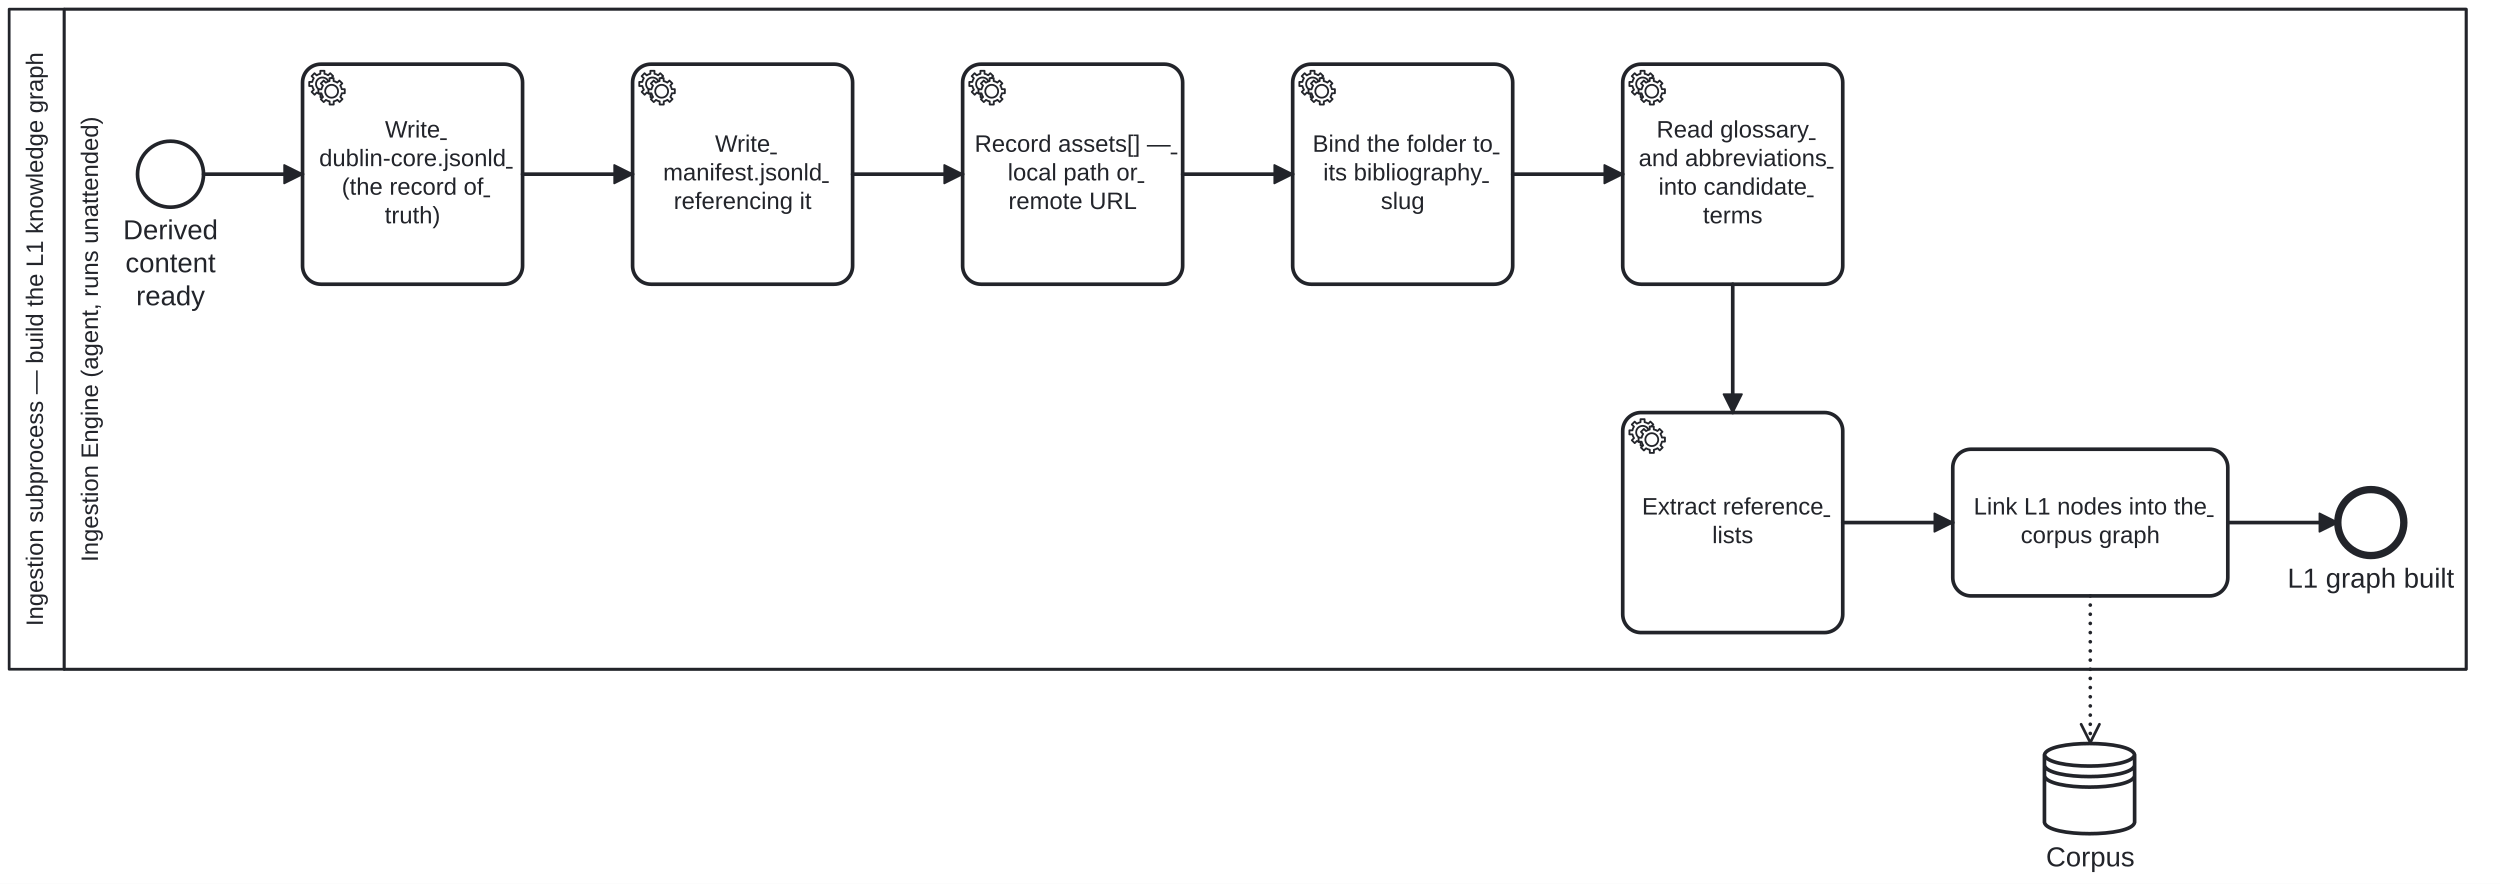
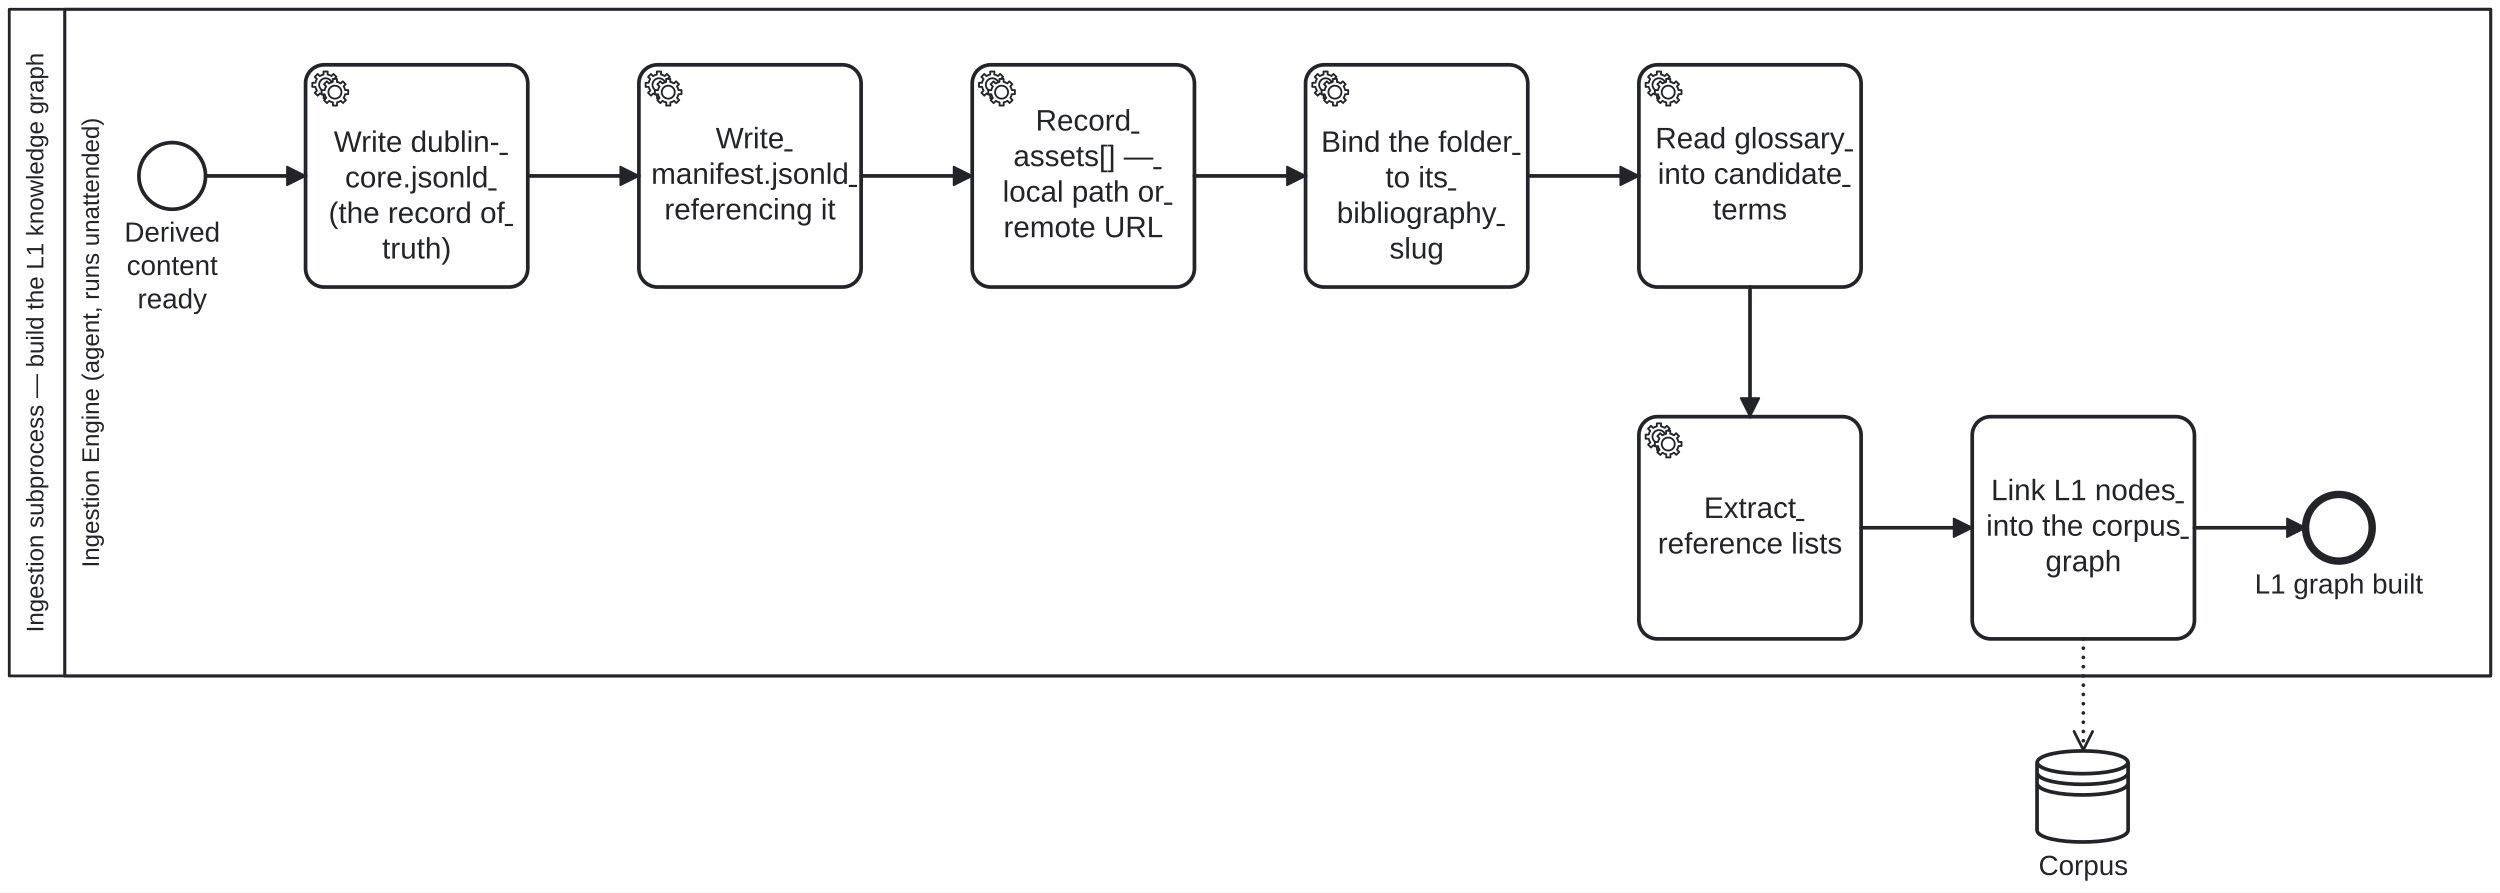
- <svg xmlns="http://www.w3.org/2000/svg" width="100%" style="max-width:100%;height:auto" viewBox="155 75 1363.453 482" version="1.1">
+ <svg xmlns="http://www.w3.org/2000/svg" width="100%" style="max-width:100%;height:auto" viewBox="155 75 1350 482" version="1.1">
  <style>.fa-task-link,.fa-subprocess-link{cursor:pointer}.fa-task-link text{text-decoration:underline}.fa-task-link:focus-visible,.fa-subprocess-link:focus-visible{outline:2px solid #2563eb;outline-offset:2px}.fa-subprocess-link:hover rect:not(.fa-link-hit),.fa-subprocess-link:focus-visible rect:not(.fa-link-hit){stroke-width:2.5px}</style>
-   <rect x="155" y="75" width="1363.453" height="482" fill="#ffffff" />
+   <rect x="155" y="75" width="1350" height="482" fill="#ffffff" />
  <g class="djs-group">
    <g class="djs-element djs-shape" data-element-id="Participant_BuildL1Kg" style="display: block;" transform="matrix(1 0 0 1 160 80)">
      <g class="djs-visual">
        <rect x="0" y="0" width="1340" height="360" rx="0" ry="0" style="stroke-linecap: round; stroke-linejoin: round; stroke: rgb(34, 36, 42); stroke-width: 1.5px; fill: white; fill-opacity: 0.95;" />
        <path style="fill: none; stroke-linecap: round; stroke-linejoin: round; stroke: rgb(34, 36, 42); stroke-width: 1.5px;" d="M30,0L30,360" />
        <text lineHeight="1.05" class="djs-label" transform="matrix(-1.83697e-16 -1 1 -1.83697e-16 0 360)" style="font-family: Arial, sans-serif; font-size: 13px; font-weight: normal; fill: rgb(34, 36, 42);">
          <tspan x="23.537" y="18.413">Ingestion subprocess — build the L1 knowledge graph</tspan>
        </text>
      </g>
      <rect class="djs-hit djs-hit-all" x="0" y="0" width="1340" height="360" style="fill: none; stroke-opacity: 0; stroke: white; stroke-width: 15px;" />
    </g>
    <g class="djs-children">
      <g class="djs-group">
        <g class="djs-element djs-shape" data-element-id="Lane_0" style="display: block;" transform="matrix(1 0 0 1 190 80)">
          <g class="djs-visual">
            <rect x="0" y="0" width="1310" height="360" rx="0" ry="0" style="stroke-linecap: round; stroke-linejoin: round; stroke: rgb(34, 36, 42); stroke-width: 1.5px; fill: white; fill-opacity: 0.25;" />
            <text lineHeight="1.05" class="djs-label" transform="matrix(-1.83697e-16 -1 1 -1.83697e-16 0 360)" style="font-family: Arial, sans-serif; font-size: 13px; font-weight: normal; fill: rgb(34, 36, 42);">
              <tspan x="58.579" y="18.413">Ingestion Engine (agent, runs unattended)</tspan>
            </text>
          </g>
          <rect class="djs-hit djs-hit-all" x="0" y="0" width="1310" height="360" style="fill: none; stroke-opacity: 0; stroke: white; stroke-width: 15px;" />
        </g>
      </g>
      <g class="djs-group">
        <g class="djs-element djs-shape" data-element-id="StartEvent_Derived2" style="display: block;" transform="matrix(1 0 0 1 230 152)">
          <g class="djs-visual">
            <circle cx="18" cy="18" r="18" style="stroke-linecap: round; stroke-linejoin: round; stroke: rgb(34, 36, 42); stroke-width: 2px; fill: white; fill-opacity: 0.95;" />
          </g>
          <rect class="djs-hit djs-hit-all" x="0" y="0" width="36" height="36" style="fill: none; stroke-opacity: 0; stroke: white; stroke-width: 15px;" />
        </g>
      </g>
      <g class="djs-group">
        <g class="djs-element djs-shape" data-element-id="StartEvent_Derived2_label" style="display: block;" transform="matrix(1 0 0 1 202.1562 192)">
          <g class="djs-visual">
            <text lineHeight="1.2" class="djs-label" style="font-family: Arial, sans-serif; font-size: 15px; font-weight: normal; fill: rgb(34, 36, 42);">
              <tspan x="20" y="13.5">Derived</tspan>
              <tspan x="21.242" y="31.5">content</tspan>
              <tspan x="27.083" y="49.5">ready</tspan>
            </text>
          </g>
          <rect class="djs-hit djs-hit-all" x="0" y="0" width="91.688" height="54" style="fill: none; stroke-opacity: 0; stroke: white; stroke-width: 15px;" />
        </g>
      </g>
      <g class="djs-group">
        <g class="djs-element djs-shape" data-element-id="Task_Dublin" style="display: block;" transform="matrix(1 0 0 1 320 110)">
          <g class="djs-visual">
            <rect x="0" y="0" width="120" height="120" rx="10" ry="10" style="stroke-linecap: round; stroke-linejoin: round; stroke: rgb(34, 36, 42); stroke-width: 2px; fill: white; fill-opacity: 0.95;" />
            <a class="fa-task-link" href="../../../en/cat-harness/processes/ingest-build-l1-kg.html#step-Task_Dublin" target="_top" aria-label="Open step: Write dublin-core.jsonld (the record of truth)">
-               <text lineHeight="1.2" class="djs-label" transform="translate(0 28.3)" style="font-family: Arial, sans-serif; font-size: 13px; font-weight: normal; fill: rgb(34, 36, 42);">
-                 <tspan x="44.953" y="11.7">Write</tspan>
-                 <tspan x="9.054" y="27.3">dublin-core.jsonld</tspan>
-                 <tspan x="21.343" y="42.9">(the record of</tspan>
-                 <tspan x="44.829" y="58.5">truth)</tspan>
+               <text lineHeight="1.2" class="djs-label" transform="translate(0 32.6)" style="font-family: Arial, sans-serif; font-size: 16px; font-weight: normal; fill: rgb(34, 36, 42);">
+                 <tspan x="15.242" y="14.4">Write dublin-</tspan>
+                 <tspan x="21.312" y="33.6">core.jsonld</tspan>
+                 <tspan x="12.422" y="52.8">(the record of</tspan>
+                 <tspan x="41.328" y="72">truth)</tspan>
              </text>
            </a>
            <circle cx="5" cy="5" r="5" transform="translate(6, 6)" style="stroke-linecap: round; stroke-linejoin: round; stroke: none; stroke-width: 2px; fill: white;" />
            <path d="m 12,18 v -1.713 c 0.352,-0.07 0.704,-0.178 1.048,-0.321 0.344,-0.145 0.666,-0.321 0.966,-0.521 l 1.194,1.18 1.567,-1.577 -1.195,-1.18 c 0.403,-0.614 0.683,-1.299 0.825,-2.018 l 1.622,-0.01 v -2.22 l -1.637,0.01 c -0.073,-0.352 -0.178,-0.7 -0.324,-1.044 -0.145,-0.344 -0.321,-0.664 -0.523,-0.962 l 1.131,-1.136 -1.583,-1.563 -1.13,1.136 c -0.614,-0.401 -1.303,-0.681 -2.023,-0.822 l 0.009,-1.619 h -2.241 l 0.004,1.631 c -0.354,0.074 -0.705,0.18 -1.05,0.324 -0.344,0.144 -0.665,0.321 -0.964,0.52 l -1.17,-1.158 -1.567,1.579 1.168,1.157 c -0.403,0.613 -0.683,1.298 -0.825,2.017 l -1.659,0.003 v 2.222 l 1.672,-0.006 c 0.073,0.351 0.18,0.702 0.324,1.045 0.145,0.344 0.321,0.664 0.523,0.961 l -1.199,1.197 1.584,1.56 1.196,-1.193 c 0.614,0.403 1.303,0.682 2.023,0.823 l 7.19e-4,1.699 h 2.227 z m 0.221,-3.996 c -1.789,0.75 -3.858,-0.093 -4.61,-1.874 -0.752,-1.783 0.091,-3.846 1.88,-4.596 1.788,-0.749 3.857,0.093 4.609,1.874 0.752,1.782 -0.091,3.846 -1.88,4.596 z" style="fill: white; stroke-linecap: round; stroke-linejoin: round; stroke: rgb(34, 36, 42); stroke-width: 1px;" />
            <circle cx="5" cy="5" r="5" transform="translate(11, 10)" style="stroke-linecap: round; stroke-linejoin: round; stroke: none; stroke-width: 2px; fill: white;" />
            <path d="m 17,22 v -1.713 c 0.352,-0.07 0.704,-0.178 1.048,-0.321 0.344,-0.145 0.666,-0.321 0.966,-0.521 l 1.194,1.18 1.567,-1.577 -1.195,-1.18 c 0.403,-0.614 0.683,-1.299 0.825,-2.018 l 1.622,-0.01 v -2.22 l -1.637,0.01 c -0.073,-0.352 -0.178,-0.7 -0.324,-1.044 -0.145,-0.344 -0.321,-0.664 -0.523,-0.962 l 1.131,-1.136 -1.583,-1.563 -1.13,1.136 c -0.614,-0.401 -1.303,-0.681 -2.023,-0.822 l 0.009,-1.619 h -2.241 l 0.004,1.631 c -0.354,0.074 -0.705,0.18 -1.05,0.324 -0.344,0.144 -0.665,0.321 -0.964,0.52 l -1.17,-1.158 -1.567,1.579 1.168,1.157 c -0.403,0.613 -0.683,1.298 -0.825,2.017 l -1.659,0.003 v 2.222 l 1.672,-0.006 c 0.073,0.351 0.18,0.702 0.324,1.045 0.145,0.344 0.321,0.664 0.523,0.961 l -1.199,1.197 1.584,1.56 1.196,-1.193 c 0.614,0.403 1.303,0.682 2.023,0.823 l 7.19e-4,1.699 h 2.227 z m 0.221,-3.996 c -1.789,0.75 -3.858,-0.093 -4.61,-1.874 -0.752,-1.783 0.091,-3.846 1.88,-4.596 1.788,-0.749 3.857,0.093 4.609,1.874 0.752,1.782 -0.091,3.846 -1.88,4.596 z" style="fill: white; stroke-linecap: round; stroke-linejoin: round; stroke: rgb(34, 36, 42); stroke-width: 1px;" />
          </g>
          <rect class="djs-hit djs-hit-all" x="0" y="0" width="120" height="120" style="fill: none; stroke-opacity: 0; stroke: white; stroke-width: 15px;" />
        </g>
      </g>
      <g class="djs-group">
        <g class="djs-element djs-shape" data-element-id="Task_Manifest" style="display: block;" transform="matrix(1 0 0 1 500 110)">
          <g class="djs-visual">
            <rect x="0" y="0" width="120" height="120" rx="10" ry="10" style="stroke-linecap: round; stroke-linejoin: round; stroke: rgb(34, 36, 42); stroke-width: 2px; fill: white; fill-opacity: 0.95;" />
            <a class="fa-task-link" href="../../../en/cat-harness/processes/ingest-build-l1-kg.html#step-Task_Manifest" target="_top" aria-label="Open step: Write manifest.jsonld referencing it">
-               <text lineHeight="1.2" class="djs-label" transform="translate(0 36.1)" style="font-family: Arial, sans-serif; font-size: 13px; font-weight: normal; fill: rgb(34, 36, 42);">
-                 <tspan x="44.953" y="11.7">Write</tspan>
-                 <tspan x="16.646" y="27.3">manifest.jsonld</tspan>
-                 <tspan x="22.425" y="42.9">referencing it</tspan>
+               <text lineHeight="1.2" class="djs-label" transform="translate(0 30.7)" style="font-family: Arial, sans-serif; font-size: 16px; font-weight: normal; fill: rgb(34, 36, 42);">
+                 <tspan x="41.48" y="14.4">Write</tspan>
+                 <tspan x="6.641" y="33.6">manifest.jsonld</tspan>
+                 <tspan x="13.754" y="52.8">referencing it</tspan>
              </text>
            </a>
            <circle cx="5" cy="5" r="5" transform="translate(6, 6)" style="stroke-linecap: round; stroke-linejoin: round; stroke: none; stroke-width: 2px; fill: white;" />
            <path d="m 12,18 v -1.713 c 0.352,-0.07 0.704,-0.178 1.048,-0.321 0.344,-0.145 0.666,-0.321 0.966,-0.521 l 1.194,1.18 1.567,-1.577 -1.195,-1.18 c 0.403,-0.614 0.683,-1.299 0.825,-2.018 l 1.622,-0.01 v -2.22 l -1.637,0.01 c -0.073,-0.352 -0.178,-0.7 -0.324,-1.044 -0.145,-0.344 -0.321,-0.664 -0.523,-0.962 l 1.131,-1.136 -1.583,-1.563 -1.13,1.136 c -0.614,-0.401 -1.303,-0.681 -2.023,-0.822 l 0.009,-1.619 h -2.241 l 0.004,1.631 c -0.354,0.074 -0.705,0.18 -1.05,0.324 -0.344,0.144 -0.665,0.321 -0.964,0.52 l -1.17,-1.158 -1.567,1.579 1.168,1.157 c -0.403,0.613 -0.683,1.298 -0.825,2.017 l -1.659,0.003 v 2.222 l 1.672,-0.006 c 0.073,0.351 0.18,0.702 0.324,1.045 0.145,0.344 0.321,0.664 0.523,0.961 l -1.199,1.197 1.584,1.56 1.196,-1.193 c 0.614,0.403 1.303,0.682 2.023,0.823 l 7.19e-4,1.699 h 2.227 z m 0.221,-3.996 c -1.789,0.75 -3.858,-0.093 -4.61,-1.874 -0.752,-1.783 0.091,-3.846 1.88,-4.596 1.788,-0.749 3.857,0.093 4.609,1.874 0.752,1.782 -0.091,3.846 -1.88,4.596 z" style="fill: white; stroke-linecap: round; stroke-linejoin: round; stroke: rgb(34, 36, 42); stroke-width: 1px;" />
            <circle cx="5" cy="5" r="5" transform="translate(11, 10)" style="stroke-linecap: round; stroke-linejoin: round; stroke: none; stroke-width: 2px; fill: white;" />
            <path d="m 17,22 v -1.713 c 0.352,-0.07 0.704,-0.178 1.048,-0.321 0.344,-0.145 0.666,-0.321 0.966,-0.521 l 1.194,1.18 1.567,-1.577 -1.195,-1.18 c 0.403,-0.614 0.683,-1.299 0.825,-2.018 l 1.622,-0.01 v -2.22 l -1.637,0.01 c -0.073,-0.352 -0.178,-0.7 -0.324,-1.044 -0.145,-0.344 -0.321,-0.664 -0.523,-0.962 l 1.131,-1.136 -1.583,-1.563 -1.13,1.136 c -0.614,-0.401 -1.303,-0.681 -2.023,-0.822 l 0.009,-1.619 h -2.241 l 0.004,1.631 c -0.354,0.074 -0.705,0.18 -1.05,0.324 -0.344,0.144 -0.665,0.321 -0.964,0.52 l -1.17,-1.158 -1.567,1.579 1.168,1.157 c -0.403,0.613 -0.683,1.298 -0.825,2.017 l -1.659,0.003 v 2.222 l 1.672,-0.006 c 0.073,0.351 0.18,0.702 0.324,1.045 0.145,0.344 0.321,0.664 0.523,0.961 l -1.199,1.197 1.584,1.56 1.196,-1.193 c 0.614,0.403 1.303,0.682 2.023,0.823 l 7.19e-4,1.699 h 2.227 z m 0.221,-3.996 c -1.789,0.75 -3.858,-0.093 -4.61,-1.874 -0.752,-1.783 0.091,-3.846 1.88,-4.596 1.788,-0.749 3.857,0.093 4.609,1.874 0.752,1.782 -0.091,3.846 -1.88,4.596 z" style="fill: white; stroke-linecap: round; stroke-linejoin: round; stroke: rgb(34, 36, 42); stroke-width: 1px;" />
          </g>
          <rect class="djs-hit djs-hit-all" x="0" y="0" width="120" height="120" style="fill: none; stroke-opacity: 0; stroke: white; stroke-width: 15px;" />
        </g>
      </g>
      <g class="djs-group">
        <g class="djs-element djs-shape" data-element-id="Task_Assets" style="display: block;" transform="matrix(1 0 0 1 680 110)">
          <g class="djs-visual">
            <rect x="0" y="0" width="120" height="120" rx="10" ry="10" style="stroke-linecap: round; stroke-linejoin: round; stroke: rgb(34, 36, 42); stroke-width: 2px; fill: white; fill-opacity: 0.95;" />
            <a class="fa-task-link" href="../../../en/cat-harness/processes/ingest-build-l1-kg.html#step-Task_Assets" target="_top" aria-label="Open step: Record assets[] — local path or remote URL">
-               <text lineHeight="1.2" class="djs-label" transform="translate(0 36.1)" style="font-family: Arial, sans-serif; font-size: 13px; font-weight: normal; fill: rgb(34, 36, 42);">
-                 <tspan x="6.537" y="11.7">Record assets[] —</tspan>
-                 <tspan x="24.59" y="27.3">local path or</tspan>
-                 <tspan x="24.961" y="42.9">remote URL</tspan>
+               <text lineHeight="1.2" class="djs-label" transform="translate(0 21.1)" style="font-family: Arial, sans-serif; font-size: 16px; font-weight: normal; fill: rgb(34, 36, 42);">
+                 <tspan x="34.211" y="14.4">Record</tspan>
+                 <tspan x="22.211" y="33.6">assets[] —</tspan>
+                 <tspan x="16.418" y="52.8">local path or</tspan>
+                 <tspan x="16.875" y="72">remote URL</tspan>
              </text>
            </a>
            <circle cx="5" cy="5" r="5" transform="translate(6, 6)" style="stroke-linecap: round; stroke-linejoin: round; stroke: none; stroke-width: 2px; fill: white;" />
            <path d="m 12,18 v -1.713 c 0.352,-0.07 0.704,-0.178 1.048,-0.321 0.344,-0.145 0.666,-0.321 0.966,-0.521 l 1.194,1.18 1.567,-1.577 -1.195,-1.18 c 0.403,-0.614 0.683,-1.299 0.825,-2.018 l 1.622,-0.01 v -2.22 l -1.637,0.01 c -0.073,-0.352 -0.178,-0.7 -0.324,-1.044 -0.145,-0.344 -0.321,-0.664 -0.523,-0.962 l 1.131,-1.136 -1.583,-1.563 -1.13,1.136 c -0.614,-0.401 -1.303,-0.681 -2.023,-0.822 l 0.009,-1.619 h -2.241 l 0.004,1.631 c -0.354,0.074 -0.705,0.18 -1.05,0.324 -0.344,0.144 -0.665,0.321 -0.964,0.52 l -1.17,-1.158 -1.567,1.579 1.168,1.157 c -0.403,0.613 -0.683,1.298 -0.825,2.017 l -1.659,0.003 v 2.222 l 1.672,-0.006 c 0.073,0.351 0.18,0.702 0.324,1.045 0.145,0.344 0.321,0.664 0.523,0.961 l -1.199,1.197 1.584,1.56 1.196,-1.193 c 0.614,0.403 1.303,0.682 2.023,0.823 l 7.19e-4,1.699 h 2.227 z m 0.221,-3.996 c -1.789,0.75 -3.858,-0.093 -4.61,-1.874 -0.752,-1.783 0.091,-3.846 1.88,-4.596 1.788,-0.749 3.857,0.093 4.609,1.874 0.752,1.782 -0.091,3.846 -1.88,4.596 z" style="fill: white; stroke-linecap: round; stroke-linejoin: round; stroke: rgb(34, 36, 42); stroke-width: 1px;" />
            <circle cx="5" cy="5" r="5" transform="translate(11, 10)" style="stroke-linecap: round; stroke-linejoin: round; stroke: none; stroke-width: 2px; fill: white;" />
            <path d="m 17,22 v -1.713 c 0.352,-0.07 0.704,-0.178 1.048,-0.321 0.344,-0.145 0.666,-0.321 0.966,-0.521 l 1.194,1.18 1.567,-1.577 -1.195,-1.18 c 0.403,-0.614 0.683,-1.299 0.825,-2.018 l 1.622,-0.01 v -2.22 l -1.637,0.01 c -0.073,-0.352 -0.178,-0.7 -0.324,-1.044 -0.145,-0.344 -0.321,-0.664 -0.523,-0.962 l 1.131,-1.136 -1.583,-1.563 -1.13,1.136 c -0.614,-0.401 -1.303,-0.681 -2.023,-0.822 l 0.009,-1.619 h -2.241 l 0.004,1.631 c -0.354,0.074 -0.705,0.18 -1.05,0.324 -0.344,0.144 -0.665,0.321 -0.964,0.52 l -1.17,-1.158 -1.567,1.579 1.168,1.157 c -0.403,0.613 -0.683,1.298 -0.825,2.017 l -1.659,0.003 v 2.222 l 1.672,-0.006 c 0.073,0.351 0.18,0.702 0.324,1.045 0.145,0.344 0.321,0.664 0.523,0.961 l -1.199,1.197 1.584,1.56 1.196,-1.193 c 0.614,0.403 1.303,0.682 2.023,0.823 l 7.19e-4,1.699 h 2.227 z m 0.221,-3.996 c -1.789,0.75 -3.858,-0.093 -4.61,-1.874 -0.752,-1.783 0.091,-3.846 1.88,-4.596 1.788,-0.749 3.857,0.093 4.609,1.874 0.752,1.782 -0.091,3.846 -1.88,4.596 z" style="fill: white; stroke-linecap: round; stroke-linejoin: round; stroke: rgb(34, 36, 42); stroke-width: 1px;" />
          </g>
          <rect class="djs-hit djs-hit-all" x="0" y="0" width="120" height="120" style="fill: none; stroke-opacity: 0; stroke: white; stroke-width: 15px;" />
        </g>
      </g>
      <g class="djs-group">
        <g class="djs-element djs-shape" data-element-id="Task_Bind" style="display: block;" transform="matrix(1 0 0 1 860 110)">
          <g class="djs-visual">
            <rect x="0" y="0" width="120" height="120" rx="10" ry="10" style="stroke-linecap: round; stroke-linejoin: round; stroke: rgb(34, 36, 42); stroke-width: 2px; fill: white; fill-opacity: 0.95;" />
            <a class="fa-task-link" href="../../../en/cat-harness/processes/ingest-build-l1-kg.html#step-Task_Bind" target="_top" aria-label="Open step: Bind the folder to its bibliography slug">
-               <text lineHeight="1.2" class="djs-label" transform="translate(0 36.1)" style="font-family: Arial, sans-serif; font-size: 13px; font-weight: normal; fill: rgb(34, 36, 42);">
-                 <tspan x="10.856" y="11.7">Bind the folder to</tspan>
-                 <tspan x="16.642" y="27.3">its bibliography</tspan>
-                 <tspan x="48.076" y="42.9">slug</tspan>
+               <text lineHeight="1.2" class="djs-label" transform="translate(0 32.6)" style="font-family: Arial, sans-serif; font-size: 16px; font-weight: normal; fill: rgb(34, 36, 42);">
+                 <tspan x="8.41" y="14.4">Bind the folder</tspan>
+                 <tspan x="43.105" y="33.6">to its</tspan>
+                 <tspan x="16.859" y="52.8">bibliography</tspan>
+                 <tspan x="45.324" y="72">slug</tspan>
              </text>
            </a>
            <circle cx="5" cy="5" r="5" transform="translate(6, 6)" style="stroke-linecap: round; stroke-linejoin: round; stroke: none; stroke-width: 2px; fill: white;" />
            <path d="m 12,18 v -1.713 c 0.352,-0.07 0.704,-0.178 1.048,-0.321 0.344,-0.145 0.666,-0.321 0.966,-0.521 l 1.194,1.18 1.567,-1.577 -1.195,-1.18 c 0.403,-0.614 0.683,-1.299 0.825,-2.018 l 1.622,-0.01 v -2.22 l -1.637,0.01 c -0.073,-0.352 -0.178,-0.7 -0.324,-1.044 -0.145,-0.344 -0.321,-0.664 -0.523,-0.962 l 1.131,-1.136 -1.583,-1.563 -1.13,1.136 c -0.614,-0.401 -1.303,-0.681 -2.023,-0.822 l 0.009,-1.619 h -2.241 l 0.004,1.631 c -0.354,0.074 -0.705,0.18 -1.05,0.324 -0.344,0.144 -0.665,0.321 -0.964,0.52 l -1.17,-1.158 -1.567,1.579 1.168,1.157 c -0.403,0.613 -0.683,1.298 -0.825,2.017 l -1.659,0.003 v 2.222 l 1.672,-0.006 c 0.073,0.351 0.18,0.702 0.324,1.045 0.145,0.344 0.321,0.664 0.523,0.961 l -1.199,1.197 1.584,1.56 1.196,-1.193 c 0.614,0.403 1.303,0.682 2.023,0.823 l 7.19e-4,1.699 h 2.227 z m 0.221,-3.996 c -1.789,0.75 -3.858,-0.093 -4.61,-1.874 -0.752,-1.783 0.091,-3.846 1.88,-4.596 1.788,-0.749 3.857,0.093 4.609,1.874 0.752,1.782 -0.091,3.846 -1.88,4.596 z" style="fill: white; stroke-linecap: round; stroke-linejoin: round; stroke: rgb(34, 36, 42); stroke-width: 1px;" />
            <circle cx="5" cy="5" r="5" transform="translate(11, 10)" style="stroke-linecap: round; stroke-linejoin: round; stroke: none; stroke-width: 2px; fill: white;" />
            <path d="m 17,22 v -1.713 c 0.352,-0.07 0.704,-0.178 1.048,-0.321 0.344,-0.145 0.666,-0.321 0.966,-0.521 l 1.194,1.18 1.567,-1.577 -1.195,-1.18 c 0.403,-0.614 0.683,-1.299 0.825,-2.018 l 1.622,-0.01 v -2.22 l -1.637,0.01 c -0.073,-0.352 -0.178,-0.7 -0.324,-1.044 -0.145,-0.344 -0.321,-0.664 -0.523,-0.962 l 1.131,-1.136 -1.583,-1.563 -1.13,1.136 c -0.614,-0.401 -1.303,-0.681 -2.023,-0.822 l 0.009,-1.619 h -2.241 l 0.004,1.631 c -0.354,0.074 -0.705,0.18 -1.05,0.324 -0.344,0.144 -0.665,0.321 -0.964,0.52 l -1.17,-1.158 -1.567,1.579 1.168,1.157 c -0.403,0.613 -0.683,1.298 -0.825,2.017 l -1.659,0.003 v 2.222 l 1.672,-0.006 c 0.073,0.351 0.18,0.702 0.324,1.045 0.145,0.344 0.321,0.664 0.523,0.961 l -1.199,1.197 1.584,1.56 1.196,-1.193 c 0.614,0.403 1.303,0.682 2.023,0.823 l 7.19e-4,1.699 h 2.227 z m 0.221,-3.996 c -1.789,0.75 -3.858,-0.093 -4.61,-1.874 -0.752,-1.783 0.091,-3.846 1.88,-4.596 1.788,-0.749 3.857,0.093 4.609,1.874 0.752,1.782 -0.091,3.846 -1.88,4.596 z" style="fill: white; stroke-linecap: round; stroke-linejoin: round; stroke: rgb(34, 36, 42); stroke-width: 1px;" />
          </g>
          <rect class="djs-hit djs-hit-all" x="0" y="0" width="120" height="120" style="fill: none; stroke-opacity: 0; stroke: white; stroke-width: 15px;" />
        </g>
      </g>
      <g class="djs-group">
        <g class="djs-element djs-shape" data-element-id="Task_Glossary" style="display: block;" transform="matrix(1 0 0 1 1040 110)">
          <g class="djs-visual">
            <rect x="0" y="0" width="120" height="120" rx="10" ry="10" style="stroke-linecap: round; stroke-linejoin: round; stroke: rgb(34, 36, 42); stroke-width: 2px; fill: white; fill-opacity: 0.95;" />
-             <a class="fa-task-link" href="../../../en/cat-harness/processes/ingest-build-l1-kg.html#step-Task_Glossary" target="_top" aria-label="Open step: Read glossary and abbreviations into candidate terms">
-               <text lineHeight="1.2" class="djs-label" transform="translate(0 28.3)" style="font-family: Arial, sans-serif; font-size: 13px; font-weight: normal; fill: rgb(34, 36, 42);">
-                 <tspan x="18.451" y="11.7">Read glossary</tspan>
-                 <tspan x="8.686" y="27.3">and abbreviations</tspan>
-                 <tspan x="19.524" y="42.9">into candidate</tspan>
-                 <tspan x="43.75" y="58.5">terms</tspan>
+             <a class="fa-task-link" href="../../../en/cat-harness/processes/ingest-build-l1-kg.html#step-Task_Glossary" target="_top" aria-label="Open step: Read glossary into candidate terms">
+               <text lineHeight="1.2" class="djs-label" transform="translate(0 30.7)" style="font-family: Arial, sans-serif; font-size: 16px; font-weight: normal; fill: rgb(34, 36, 42);">
+                 <tspan x="8.863" y="14.4">Read glossary</tspan>
+                 <tspan x="10.184" y="33.6">into candidate</tspan>
+                 <tspan x="40" y="52.8">terms</tspan>
              </text>
            </a>
            <circle cx="5" cy="5" r="5" transform="translate(6, 6)" style="stroke-linecap: round; stroke-linejoin: round; stroke: none; stroke-width: 2px; fill: white;" />
            <path d="m 12,18 v -1.713 c 0.352,-0.07 0.704,-0.178 1.048,-0.321 0.344,-0.145 0.666,-0.321 0.966,-0.521 l 1.194,1.18 1.567,-1.577 -1.195,-1.18 c 0.403,-0.614 0.683,-1.299 0.825,-2.018 l 1.622,-0.01 v -2.22 l -1.637,0.01 c -0.073,-0.352 -0.178,-0.7 -0.324,-1.044 -0.145,-0.344 -0.321,-0.664 -0.523,-0.962 l 1.131,-1.136 -1.583,-1.563 -1.13,1.136 c -0.614,-0.401 -1.303,-0.681 -2.023,-0.822 l 0.009,-1.619 h -2.241 l 0.004,1.631 c -0.354,0.074 -0.705,0.18 -1.05,0.324 -0.344,0.144 -0.665,0.321 -0.964,0.52 l -1.17,-1.158 -1.567,1.579 1.168,1.157 c -0.403,0.613 -0.683,1.298 -0.825,2.017 l -1.659,0.003 v 2.222 l 1.672,-0.006 c 0.073,0.351 0.18,0.702 0.324,1.045 0.145,0.344 0.321,0.664 0.523,0.961 l -1.199,1.197 1.584,1.56 1.196,-1.193 c 0.614,0.403 1.303,0.682 2.023,0.823 l 7.19e-4,1.699 h 2.227 z m 0.221,-3.996 c -1.789,0.75 -3.858,-0.093 -4.61,-1.874 -0.752,-1.783 0.091,-3.846 1.88,-4.596 1.788,-0.749 3.857,0.093 4.609,1.874 0.752,1.782 -0.091,3.846 -1.88,4.596 z" style="fill: white; stroke-linecap: round; stroke-linejoin: round; stroke: rgb(34, 36, 42); stroke-width: 1px;" />
            <circle cx="5" cy="5" r="5" transform="translate(11, 10)" style="stroke-linecap: round; stroke-linejoin: round; stroke: none; stroke-width: 2px; fill: white;" />
            <path d="m 17,22 v -1.713 c 0.352,-0.07 0.704,-0.178 1.048,-0.321 0.344,-0.145 0.666,-0.321 0.966,-0.521 l 1.194,1.18 1.567,-1.577 -1.195,-1.18 c 0.403,-0.614 0.683,-1.299 0.825,-2.018 l 1.622,-0.01 v -2.22 l -1.637,0.01 c -0.073,-0.352 -0.178,-0.7 -0.324,-1.044 -0.145,-0.344 -0.321,-0.664 -0.523,-0.962 l 1.131,-1.136 -1.583,-1.563 -1.13,1.136 c -0.614,-0.401 -1.303,-0.681 -2.023,-0.822 l 0.009,-1.619 h -2.241 l 0.004,1.631 c -0.354,0.074 -0.705,0.18 -1.05,0.324 -0.344,0.144 -0.665,0.321 -0.964,0.52 l -1.17,-1.158 -1.567,1.579 1.168,1.157 c -0.403,0.613 -0.683,1.298 -0.825,2.017 l -1.659,0.003 v 2.222 l 1.672,-0.006 c 0.073,0.351 0.18,0.702 0.324,1.045 0.145,0.344 0.321,0.664 0.523,0.961 l -1.199,1.197 1.584,1.56 1.196,-1.193 c 0.614,0.403 1.303,0.682 2.023,0.823 l 7.19e-4,1.699 h 2.227 z m 0.221,-3.996 c -1.789,0.75 -3.858,-0.093 -4.61,-1.874 -0.752,-1.783 0.091,-3.846 1.88,-4.596 1.788,-0.749 3.857,0.093 4.609,1.874 0.752,1.782 -0.091,3.846 -1.88,4.596 z" style="fill: white; stroke-linecap: round; stroke-linejoin: round; stroke: rgb(34, 36, 42); stroke-width: 1px;" />
          </g>
          <rect class="djs-hit djs-hit-all" x="0" y="0" width="120" height="120" style="fill: none; stroke-opacity: 0; stroke: white; stroke-width: 15px;" />
        </g>
      </g>
      <g class="djs-group">
        <g class="djs-element djs-shape" data-element-id="Task_References" style="display: block;" transform="matrix(1 0 0 1 1040 300)">
          <g class="djs-visual">
            <rect x="0" y="0" width="120" height="120" rx="10" ry="10" style="stroke-linecap: round; stroke-linejoin: round; stroke: rgb(34, 36, 42); stroke-width: 2px; fill: white; fill-opacity: 0.95;" />
            <a class="fa-task-link" href="../../../en/cat-harness/processes/ingest-build-l1-kg.html#step-Task_References" target="_top" aria-label="Open step: Extract reference lists">
-               <text lineHeight="1.2" class="djs-label" transform="translate(0 43.9)" style="font-family: Arial, sans-serif; font-size: 13px; font-weight: normal; fill: rgb(34, 36, 42);">
-                 <tspan x="10.507" y="11.7">Extract reference</tspan>
-                 <tspan x="48.806" y="27.3">lists</tspan>
-               </text>
-             </a>
-             <circle cx="5" cy="5" r="5" transform="translate(6, 6)" style="stroke-linecap: round; stroke-linejoin: round; stroke: none; stroke-width: 2px; fill: white;" />
-             <path d="m 12,18 v -1.713 c 0.352,-0.07 0.704,-0.178 1.048,-0.321 0.344,-0.145 0.666,-0.321 0.966,-0.521 l 1.194,1.18 1.567,-1.577 -1.195,-1.18 c 0.403,-0.614 0.683,-1.299 0.825,-2.018 l 1.622,-0.01 v -2.22 l -1.637,0.01 c -0.073,-0.352 -0.178,-0.7 -0.324,-1.044 -0.145,-0.344 -0.321,-0.664 -0.523,-0.962 l 1.131,-1.136 -1.583,-1.563 -1.13,1.136 c -0.614,-0.401 -1.303,-0.681 -2.023,-0.822 l 0.009,-1.619 h -2.241 l 0.004,1.631 c -0.354,0.074 -0.705,0.18 -1.05,0.324 -0.344,0.144 -0.665,0.321 -0.964,0.52 l -1.17,-1.158 -1.567,1.579 1.168,1.157 c -0.403,0.613 -0.683,1.298 -0.825,2.017 l -1.659,0.003 v 2.222 l 1.672,-0.006 c 0.073,0.351 0.18,0.702 0.324,1.045 0.145,0.344 0.321,0.664 0.523,0.961 l -1.199,1.197 1.584,1.56 1.196,-1.193 c 0.614,0.403 1.303,0.682 2.023,0.823 l 7.19e-4,1.699 h 2.227 z m 0.221,-3.996 c -1.789,0.75 -3.858,-0.093 -4.61,-1.874 -0.752,-1.783 0.091,-3.846 1.88,-4.596 1.788,-0.749 3.857,0.093 4.609,1.874 0.752,1.782 -0.091,3.846 -1.88,4.596 z" style="fill: white; stroke-linecap: round; stroke-linejoin: round; stroke: rgb(34, 36, 42); stroke-width: 1px;" />
-             <circle cx="5" cy="5" r="5" transform="translate(11, 10)" style="stroke-linecap: round; stroke-linejoin: round; stroke: none; stroke-width: 2px; fill: white;" />
-             <path d="m 17,22 v -1.713 c 0.352,-0.07 0.704,-0.178 1.048,-0.321 0.344,-0.145 0.666,-0.321 0.966,-0.521 l 1.194,1.18 1.567,-1.577 -1.195,-1.18 c 0.403,-0.614 0.683,-1.299 0.825,-2.018 l 1.622,-0.01 v -2.22 l -1.637,0.01 c -0.073,-0.352 -0.178,-0.7 -0.324,-1.044 -0.145,-0.344 -0.321,-0.664 -0.523,-0.962 l 1.131,-1.136 -1.583,-1.563 -1.13,1.136 c -0.614,-0.401 -1.303,-0.681 -2.023,-0.822 l 0.009,-1.619 h -2.241 l 0.004,1.631 c -0.354,0.074 -0.705,0.18 -1.05,0.324 -0.344,0.144 -0.665,0.321 -0.964,0.52 l -1.17,-1.158 -1.567,1.579 1.168,1.157 c -0.403,0.613 -0.683,1.298 -0.825,2.017 l -1.659,0.003 v 2.222 l 1.672,-0.006 c 0.073,0.351 0.18,0.702 0.324,1.045 0.145,0.344 0.321,0.664 0.523,0.961 l -1.199,1.197 1.584,1.56 1.196,-1.193 c 0.614,0.403 1.303,0.682 2.023,0.823 l 7.19e-4,1.699 h 2.227 z m 0.221,-3.996 c -1.789,0.75 -3.858,-0.093 -4.61,-1.874 -0.752,-1.783 0.091,-3.846 1.88,-4.596 1.788,-0.749 3.857,0.093 4.609,1.874 0.752,1.782 -0.091,3.846 -1.88,4.596 z" style="fill: white; stroke-linecap: round; stroke-linejoin: round; stroke: rgb(34, 36, 42); stroke-width: 1px;" />
-           </g>
-           <rect class="djs-hit djs-hit-all" x="0" y="0" width="120" height="120" style="fill: none; stroke-opacity: 0; stroke: white; stroke-width: 15px;" />
-         </g>
-       </g>
-       <g class="djs-group">
-         <g class="djs-element djs-shape" data-element-id="Task_Link" style="display: block;" transform="matrix(1 0 0 1 1220 320)">
-           <g class="djs-visual">
-             <rect x="0" y="0" width="150" height="80" rx="10" ry="10" style="stroke-linecap: round; stroke-linejoin: round; stroke: rgb(34, 36, 42); stroke-width: 2px; fill: white; fill-opacity: 0.95;" />
+               <text lineHeight="1.2" class="djs-label" transform="translate(0 40.3)" style="font-family: Arial, sans-serif; font-size: 16px; font-weight: normal; fill: rgb(34, 36, 42);">
+                 <tspan x="35.105" y="14.4">Extract</tspan>
+                 <tspan x="10.203" y="33.6">reference lists</tspan>
+               </text>
+             </a>
+             <circle cx="5" cy="5" r="5" transform="translate(6, 6)" style="stroke-linecap: round; stroke-linejoin: round; stroke: none; stroke-width: 2px; fill: white;" />
+             <path d="m 12,18 v -1.713 c 0.352,-0.07 0.704,-0.178 1.048,-0.321 0.344,-0.145 0.666,-0.321 0.966,-0.521 l 1.194,1.18 1.567,-1.577 -1.195,-1.18 c 0.403,-0.614 0.683,-1.299 0.825,-2.018 l 1.622,-0.01 v -2.22 l -1.637,0.01 c -0.073,-0.352 -0.178,-0.7 -0.324,-1.044 -0.145,-0.344 -0.321,-0.664 -0.523,-0.962 l 1.131,-1.136 -1.583,-1.563 -1.13,1.136 c -0.614,-0.401 -1.303,-0.681 -2.023,-0.822 l 0.009,-1.619 h -2.241 l 0.004,1.631 c -0.354,0.074 -0.705,0.18 -1.05,0.324 -0.344,0.144 -0.665,0.321 -0.964,0.52 l -1.17,-1.158 -1.567,1.579 1.168,1.157 c -0.403,0.613 -0.683,1.298 -0.825,2.017 l -1.659,0.003 v 2.222 l 1.672,-0.006 c 0.073,0.351 0.18,0.702 0.324,1.045 0.145,0.344 0.321,0.664 0.523,0.961 l -1.199,1.197 1.584,1.56 1.196,-1.193 c 0.614,0.403 1.303,0.682 2.023,0.823 l 7.19e-4,1.699 h 2.227 z m 0.221,-3.996 c -1.789,0.75 -3.858,-0.093 -4.61,-1.874 -0.752,-1.783 0.091,-3.846 1.88,-4.596 1.788,-0.749 3.857,0.093 4.609,1.874 0.752,1.782 -0.091,3.846 -1.88,4.596 z" style="fill: white; stroke-linecap: round; stroke-linejoin: round; stroke: rgb(34, 36, 42); stroke-width: 1px;" />
+             <circle cx="5" cy="5" r="5" transform="translate(11, 10)" style="stroke-linecap: round; stroke-linejoin: round; stroke: none; stroke-width: 2px; fill: white;" />
+             <path d="m 17,22 v -1.713 c 0.352,-0.07 0.704,-0.178 1.048,-0.321 0.344,-0.145 0.666,-0.321 0.966,-0.521 l 1.194,1.18 1.567,-1.577 -1.195,-1.18 c 0.403,-0.614 0.683,-1.299 0.825,-2.018 l 1.622,-0.01 v -2.22 l -1.637,0.01 c -0.073,-0.352 -0.178,-0.7 -0.324,-1.044 -0.145,-0.344 -0.321,-0.664 -0.523,-0.962 l 1.131,-1.136 -1.583,-1.563 -1.13,1.136 c -0.614,-0.401 -1.303,-0.681 -2.023,-0.822 l 0.009,-1.619 h -2.241 l 0.004,1.631 c -0.354,0.074 -0.705,0.18 -1.05,0.324 -0.344,0.144 -0.665,0.321 -0.964,0.52 l -1.17,-1.158 -1.567,1.579 1.168,1.157 c -0.403,0.613 -0.683,1.298 -0.825,2.017 l -1.659,0.003 v 2.222 l 1.672,-0.006 c 0.073,0.351 0.18,0.702 0.324,1.045 0.145,0.344 0.321,0.664 0.523,0.961 l -1.199,1.197 1.584,1.56 1.196,-1.193 c 0.614,0.403 1.303,0.682 2.023,0.823 l 7.19e-4,1.699 h 2.227 z m 0.221,-3.996 c -1.789,0.75 -3.858,-0.093 -4.61,-1.874 -0.752,-1.783 0.091,-3.846 1.88,-4.596 1.788,-0.749 3.857,0.093 4.609,1.874 0.752,1.782 -0.091,3.846 -1.88,4.596 z" style="fill: white; stroke-linecap: round; stroke-linejoin: round; stroke: rgb(34, 36, 42); stroke-width: 1px;" />
+           </g>
+           <rect class="djs-hit djs-hit-all" x="0" y="0" width="120" height="120" style="fill: none; stroke-opacity: 0; stroke: white; stroke-width: 15px;" />
+         </g>
+       </g>
+       <g class="djs-group">
+         <g class="djs-element djs-shape" data-element-id="Task_Link" style="display: block;" transform="matrix(1 0 0 1 1220 300)">
+           <g class="djs-visual">
+             <rect x="0" y="0" width="120" height="120" rx="10" ry="10" style="stroke-linecap: round; stroke-linejoin: round; stroke: rgb(34, 36, 42); stroke-width: 2px; fill: white; fill-opacity: 0.95;" />
            <a class="fa-task-link" href="../../../en/cat-harness/processes/ingest-build-l1-kg.html#step-Task_Link" target="_top" aria-label="Open step: Link L1 nodes into the corpus graph">
-               <text lineHeight="1.2" class="djs-label" transform="translate(0 23.9)" style="font-family: Arial, sans-serif; font-size: 13px; font-weight: normal; fill: rgb(34, 36, 42);">
-                 <tspan x="11.396" y="11.7">Link L1 nodes into the</tspan>
-                 <tspan x="37.06" y="27.3">corpus graph</tspan>
-               </text>
-             </a>
-           </g>
-           <rect class="djs-hit djs-hit-all" x="0" y="0" width="150" height="80" style="fill: none; stroke-opacity: 0; stroke: white; stroke-width: 15px;" />
-         </g>
-       </g>
-       <g class="djs-group">
-         <g class="djs-element djs-shape" data-element-id="EndEvent_KgBuilt" style="display: block;" transform="matrix(1 0 0 1 1430 342)">
+               <text lineHeight="1.2" class="djs-label" transform="translate(0 30.7)" style="font-family: Arial, sans-serif; font-size: 16px; font-weight: normal; fill: rgb(34, 36, 42);">
+                 <tspan x="10.184" y="14.4">Link L1 nodes</tspan>
+                 <tspan x="7.523" y="33.6">into the corpus</tspan>
+                 <tspan x="39.539" y="52.8">graph</tspan>
+               </text>
+             </a>
+           </g>
+           <rect class="djs-hit djs-hit-all" x="0" y="0" width="120" height="120" style="fill: none; stroke-opacity: 0; stroke: white; stroke-width: 15px;" />
+         </g>
+       </g>
+       <g class="djs-group">
+         <g class="djs-element djs-shape" data-element-id="EndEvent_KgBuilt" style="display: block;" transform="matrix(1 0 0 1 1400 342)">
          <g class="djs-visual">
            <circle cx="18" cy="18" r="18" style="stroke-linecap: round; stroke-linejoin: round; stroke: rgb(34, 36, 42); stroke-width: 4px; fill: white; fill-opacity: 0.95;" />
          </g>
          <rect class="djs-hit djs-hit-all" x="0" y="0" width="36" height="36" style="fill: none; stroke-opacity: 0; stroke: white; stroke-width: 15px;" />
        </g>
      </g>
      <g class="djs-group">
-         <g class="djs-element djs-shape" data-element-id="EndEvent_KgBuilt_label" style="display: block;" transform="matrix(1 0 0 1 1382.547 382)">
+         <g class="djs-element djs-shape" data-element-id="EndEvent_KgBuilt_label" style="display: block;" transform="matrix(1 0 0 1 1352.547 382)">
          <g class="djs-visual">
            <text lineHeight="1.2" class="djs-label" style="font-family: Arial, sans-serif; font-size: 15px; font-weight: normal; fill: rgb(34, 36, 42);">
              <tspan x="20.003" y="13.5">L1 graph built</tspan>
            </text>
          </g>
          <rect class="djs-hit djs-hit-all" x="0" y="0" width="130.906" height="18" style="fill: none; stroke-opacity: 0; stroke: white; stroke-width: 15px;" />
        </g>
      </g>
      <g class="djs-group">
        <g class="djs-element djs-connection" data-element-id="Flow_k1" style="display: block;">
          <g class="djs-visual">
            <defs>
              <marker id="folio-marker-1" viewBox="0 0 20 20" refX="11" refY="10" markerWidth="10" markerHeight="10" orient="auto">
                <path d="M 1 5 L 11 10 L 1 15 Z" style="stroke-linecap: round; stroke-linejoin: round; stroke: rgb(34, 36, 42); stroke-width: 1px; fill: rgb(34, 36, 42);" />
              </marker>
            </defs>
            <path data-corner-radius="5" style="fill: none; stroke-linecap: round; stroke-linejoin: round; stroke: rgb(34, 36, 42); stroke-width: 2px; marker-end: url('#folio-marker-1');" d="M266,170L320,170" />
          </g>
          <path d="M266,170L320,170" class="djs-hit djs-hit-stroke" style="fill: none; stroke-opacity: 0; stroke: white; stroke-width: 15px;" />
        </g>
      </g>
      <g class="djs-group">
        <g class="djs-element djs-connection" data-element-id="Flow_k2" style="display: block;">
          <g class="djs-visual">
            <defs>
              <marker id="folio-marker-2" viewBox="0 0 20 20" refX="11" refY="10" markerWidth="10" markerHeight="10" orient="auto">
                <path d="M 1 5 L 11 10 L 1 15 Z" style="stroke-linecap: round; stroke-linejoin: round; stroke: rgb(34, 36, 42); stroke-width: 1px; fill: rgb(34, 36, 42);" />
              </marker>
            </defs>
            <path data-corner-radius="5" style="fill: none; stroke-linecap: round; stroke-linejoin: round; stroke: rgb(34, 36, 42); stroke-width: 2px; marker-end: url('#folio-marker-2');" d="M440,170L500,170" />
          </g>
          <path d="M440,170L500,170" class="djs-hit djs-hit-stroke" style="fill: none; stroke-opacity: 0; stroke: white; stroke-width: 15px;" />
        </g>
      </g>
      <g class="djs-group">
        <g class="djs-element djs-connection" data-element-id="Flow_k3" style="display: block;">
          <g class="djs-visual">
            <defs>
              <marker id="folio-marker-3" viewBox="0 0 20 20" refX="11" refY="10" markerWidth="10" markerHeight="10" orient="auto">
                <path d="M 1 5 L 11 10 L 1 15 Z" style="stroke-linecap: round; stroke-linejoin: round; stroke: rgb(34, 36, 42); stroke-width: 1px; fill: rgb(34, 36, 42);" />
              </marker>
            </defs>
            <path data-corner-radius="5" style="fill: none; stroke-linecap: round; stroke-linejoin: round; stroke: rgb(34, 36, 42); stroke-width: 2px; marker-end: url('#folio-marker-3');" d="M620,170L680,170" />
          </g>
          <path d="M620,170L680,170" class="djs-hit djs-hit-stroke" style="fill: none; stroke-opacity: 0; stroke: white; stroke-width: 15px;" />
        </g>
      </g>
      <g class="djs-group">
        <g class="djs-element djs-connection" data-element-id="Flow_k4" style="display: block;">
          <g class="djs-visual">
            <defs>
              <marker id="folio-marker-4" viewBox="0 0 20 20" refX="11" refY="10" markerWidth="10" markerHeight="10" orient="auto">
                <path d="M 1 5 L 11 10 L 1 15 Z" style="stroke-linecap: round; stroke-linejoin: round; stroke: rgb(34, 36, 42); stroke-width: 1px; fill: rgb(34, 36, 42);" />
              </marker>
            </defs>
            <path data-corner-radius="5" style="fill: none; stroke-linecap: round; stroke-linejoin: round; stroke: rgb(34, 36, 42); stroke-width: 2px; marker-end: url('#folio-marker-4');" d="M800,170L860,170" />
          </g>
          <path d="M800,170L860,170" class="djs-hit djs-hit-stroke" style="fill: none; stroke-opacity: 0; stroke: white; stroke-width: 15px;" />
        </g>
      </g>
      <g class="djs-group">
        <g class="djs-element djs-connection" data-element-id="Flow_k5" style="display: block;">
          <g class="djs-visual">
            <defs>
              <marker id="folio-marker-5" viewBox="0 0 20 20" refX="11" refY="10" markerWidth="10" markerHeight="10" orient="auto">
                <path d="M 1 5 L 11 10 L 1 15 Z" style="stroke-linecap: round; stroke-linejoin: round; stroke: rgb(34, 36, 42); stroke-width: 1px; fill: rgb(34, 36, 42);" />
              </marker>
            </defs>
            <path data-corner-radius="5" style="fill: none; stroke-linecap: round; stroke-linejoin: round; stroke: rgb(34, 36, 42); stroke-width: 2px; marker-end: url('#folio-marker-5');" d="M980,170L1040,170" />
          </g>
          <path d="M980,170L1040,170" class="djs-hit djs-hit-stroke" style="fill: none; stroke-opacity: 0; stroke: white; stroke-width: 15px;" />
        </g>
      </g>
      <g class="djs-group">
        <g class="djs-element djs-connection" data-element-id="Flow_k5b" style="display: block;">
          <g class="djs-visual">
            <defs>
              <marker id="folio-marker-6" viewBox="0 0 20 20" refX="11" refY="10" markerWidth="10" markerHeight="10" orient="auto">
                <path d="M 1 5 L 11 10 L 1 15 Z" style="stroke-linecap: round; stroke-linejoin: round; stroke: rgb(34, 36, 42); stroke-width: 1px; fill: rgb(34, 36, 42);" />
              </marker>
            </defs>
            <path data-corner-radius="5" style="fill: none; stroke-linecap: round; stroke-linejoin: round; stroke: rgb(34, 36, 42); stroke-width: 2px; marker-end: url('#folio-marker-6');" d="M1100,230L1100,300" />
          </g>
          <path d="M1100,230L1100,300" class="djs-hit djs-hit-stroke" style="fill: none; stroke-opacity: 0; stroke: white; stroke-width: 15px;" />
        </g>
      </g>
      <g class="djs-group">
        <g class="djs-element djs-connection" data-element-id="Flow_k5c" style="display: block;">
          <g class="djs-visual">
            <defs>
              <marker id="folio-marker-7" viewBox="0 0 20 20" refX="11" refY="10" markerWidth="10" markerHeight="10" orient="auto">
                <path d="M 1 5 L 11 10 L 1 15 Z" style="stroke-linecap: round; stroke-linejoin: round; stroke: rgb(34, 36, 42); stroke-width: 1px; fill: rgb(34, 36, 42);" />
              </marker>
            </defs>
            <path data-corner-radius="5" style="fill: none; stroke-linecap: round; stroke-linejoin: round; stroke: rgb(34, 36, 42); stroke-width: 2px; marker-end: url('#folio-marker-7');" d="M1160,360L1220,360" />
          </g>
          <path d="M1160,360L1220,360" class="djs-hit djs-hit-stroke" style="fill: none; stroke-opacity: 0; stroke: white; stroke-width: 15px;" />
        </g>
      </g>
      <g class="djs-group">
        <g class="djs-element djs-connection" data-element-id="Flow_k6" style="display: block;">
          <g class="djs-visual">
            <defs>
              <marker id="folio-marker-8" viewBox="0 0 20 20" refX="11" refY="10" markerWidth="10" markerHeight="10" orient="auto">
                <path d="M 1 5 L 11 10 L 1 15 Z" style="stroke-linecap: round; stroke-linejoin: round; stroke: rgb(34, 36, 42); stroke-width: 1px; fill: rgb(34, 36, 42);" />
              </marker>
            </defs>
-             <path data-corner-radius="5" style="fill: none; stroke-linecap: round; stroke-linejoin: round; stroke: rgb(34, 36, 42); stroke-width: 2px; marker-end: url('#folio-marker-8');" d="M1370,360L1430,360" />
-           </g>
-           <path d="M1370,360L1430,360" class="djs-hit djs-hit-stroke" style="fill: none; stroke-opacity: 0; stroke: white; stroke-width: 15px;" />
+             <path data-corner-radius="5" style="fill: none; stroke-linecap: round; stroke-linejoin: round; stroke: rgb(34, 36, 42); stroke-width: 2px; marker-end: url('#folio-marker-8');" d="M1340,360L1400,360" />
+           </g>
+           <path d="M1340,360L1400,360" class="djs-hit djs-hit-stroke" style="fill: none; stroke-opacity: 0; stroke: white; stroke-width: 15px;" />
        </g>
      </g>
    </g>
  </g>
  <g class="djs-group">
-     <g class="djs-element djs-shape" data-element-id="DSR_corpus" style="display: block;" transform="matrix(1 0 0 1 1270 480)">
+     <g class="djs-element djs-shape" data-element-id="DSR_corpus" style="display: block;" transform="matrix(1 0 0 1 1255 480)">
      <g class="djs-visual">
        <path d="m  0,6.65 l  0,36.885 c  1.639,8.197 47.541,8.197  49.18,0 l  0,-36.885 c -1.639,-8.197 -47.541,-8.197 -49.18,0c  1.639,8.197 47.541,8.197  49.18,0 m  -49.18,5.738c  1.639,8.197 47.541,8.197 49.18,0m  -49.18,5.738c  1.639,8.197 47.541,8.197  49.18,0" style="fill: white; stroke-linecap: round; stroke-linejoin: round; stroke: rgb(34, 36, 42); stroke-width: 2px; fill-opacity: 0.95;" />
      </g>
      <rect class="djs-hit djs-hit-all" x="0" y="0" width="50" height="50" style="fill: none; stroke-opacity: 0; stroke: white; stroke-width: 15px;" />
    </g>
  </g>
  <g class="djs-group">
-     <g class="djs-element djs-shape" data-element-id="DSR_corpus_label" style="display: block;" transform="matrix(1 0 0 1 1250.82 534)">
+     <g class="djs-element djs-shape" data-element-id="DSR_corpus_label" style="display: block;" transform="matrix(1 0 0 1 1235.82 534)">
      <g class="djs-visual">
        <text lineHeight="1.2" class="djs-label" style="font-family: Arial, sans-serif; font-size: 15px; font-weight: normal; fill: rgb(34, 36, 42);">
          <tspan x="20.002" y="13.5">Corpus</tspan>
        </text>
      </g>
      <rect class="djs-hit djs-hit-all" x="0" y="0" width="88.359" height="18" style="fill: none; stroke-opacity: 0; stroke: white; stroke-width: 15px;" />
    </g>
  </g>
  <g class="djs-group">
    <g class="djs-element djs-connection" data-element-id="DOA_Task_Link" style="display: block;">
      <g class="djs-visual">
        <defs>
          <marker id="folio-marker-9" viewBox="0 0 20 20" refX="11" refY="10" markerWidth="10" markerHeight="10" orient="auto">
            <path d="M 1 5 L 11 10 L 1 15" style="fill: none; stroke-linecap: round; stroke-linejoin: round; stroke: rgb(34, 36, 42); stroke-width: 1.5px; stroke-dasharray: 10000, 1;" />
          </marker>
        </defs>
-         <path data-corner-radius="5" style="fill: none; stroke-linecap: round; stroke-linejoin: round; stroke: rgb(34, 36, 42); stroke-width: 2px; marker-end: url('#folio-marker-9'); stroke-dasharray: 0, 5;" d="M1295,400L1295,480" />
-       </g>
-       <path d="M1295,400L1295,480" class="djs-hit djs-hit-stroke" style="fill: none; stroke-opacity: 0; stroke: white; stroke-width: 15px;" />
+         <path data-corner-radius="5" style="fill: none; stroke-linecap: round; stroke-linejoin: round; stroke: rgb(34, 36, 42); stroke-width: 2px; marker-end: url('#folio-marker-9'); stroke-dasharray: 0, 5;" d="M1280,420L1280,480" />
+       </g>
+       <path d="M1280,420L1280,480" class="djs-hit djs-hit-stroke" style="fill: none; stroke-opacity: 0; stroke: white; stroke-width: 15px;" />
    </g>
  </g>
</svg>
